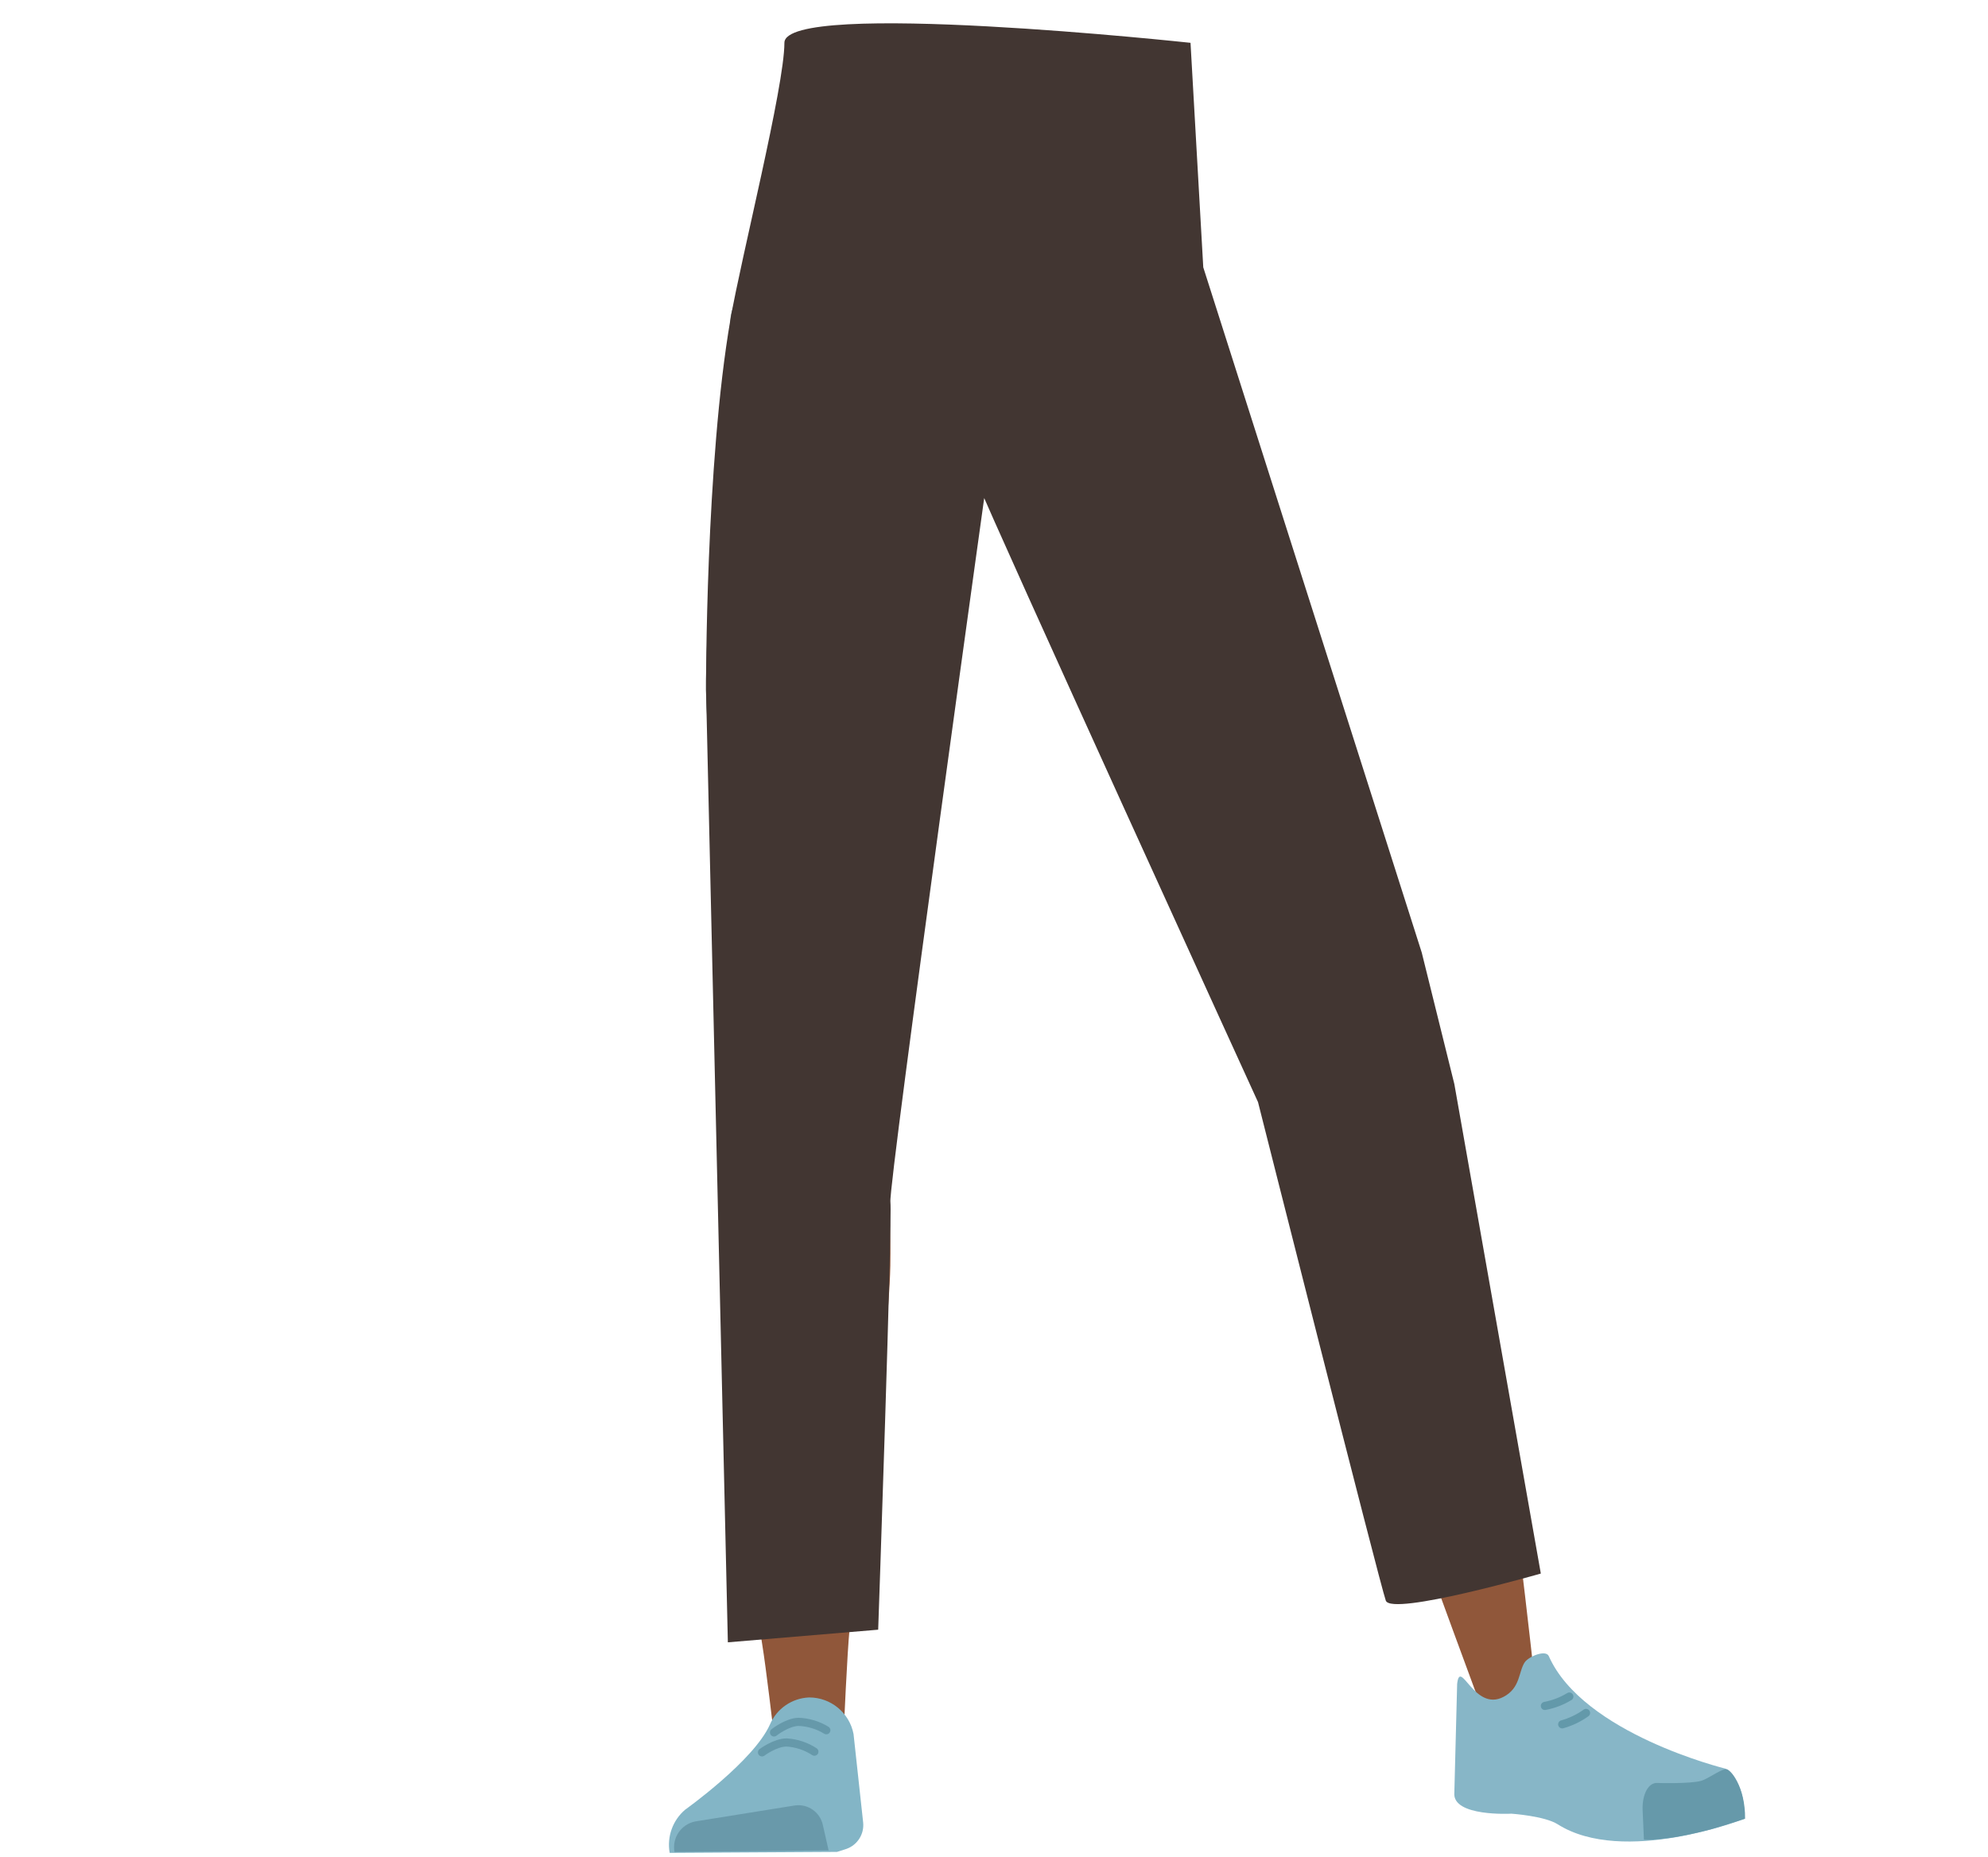
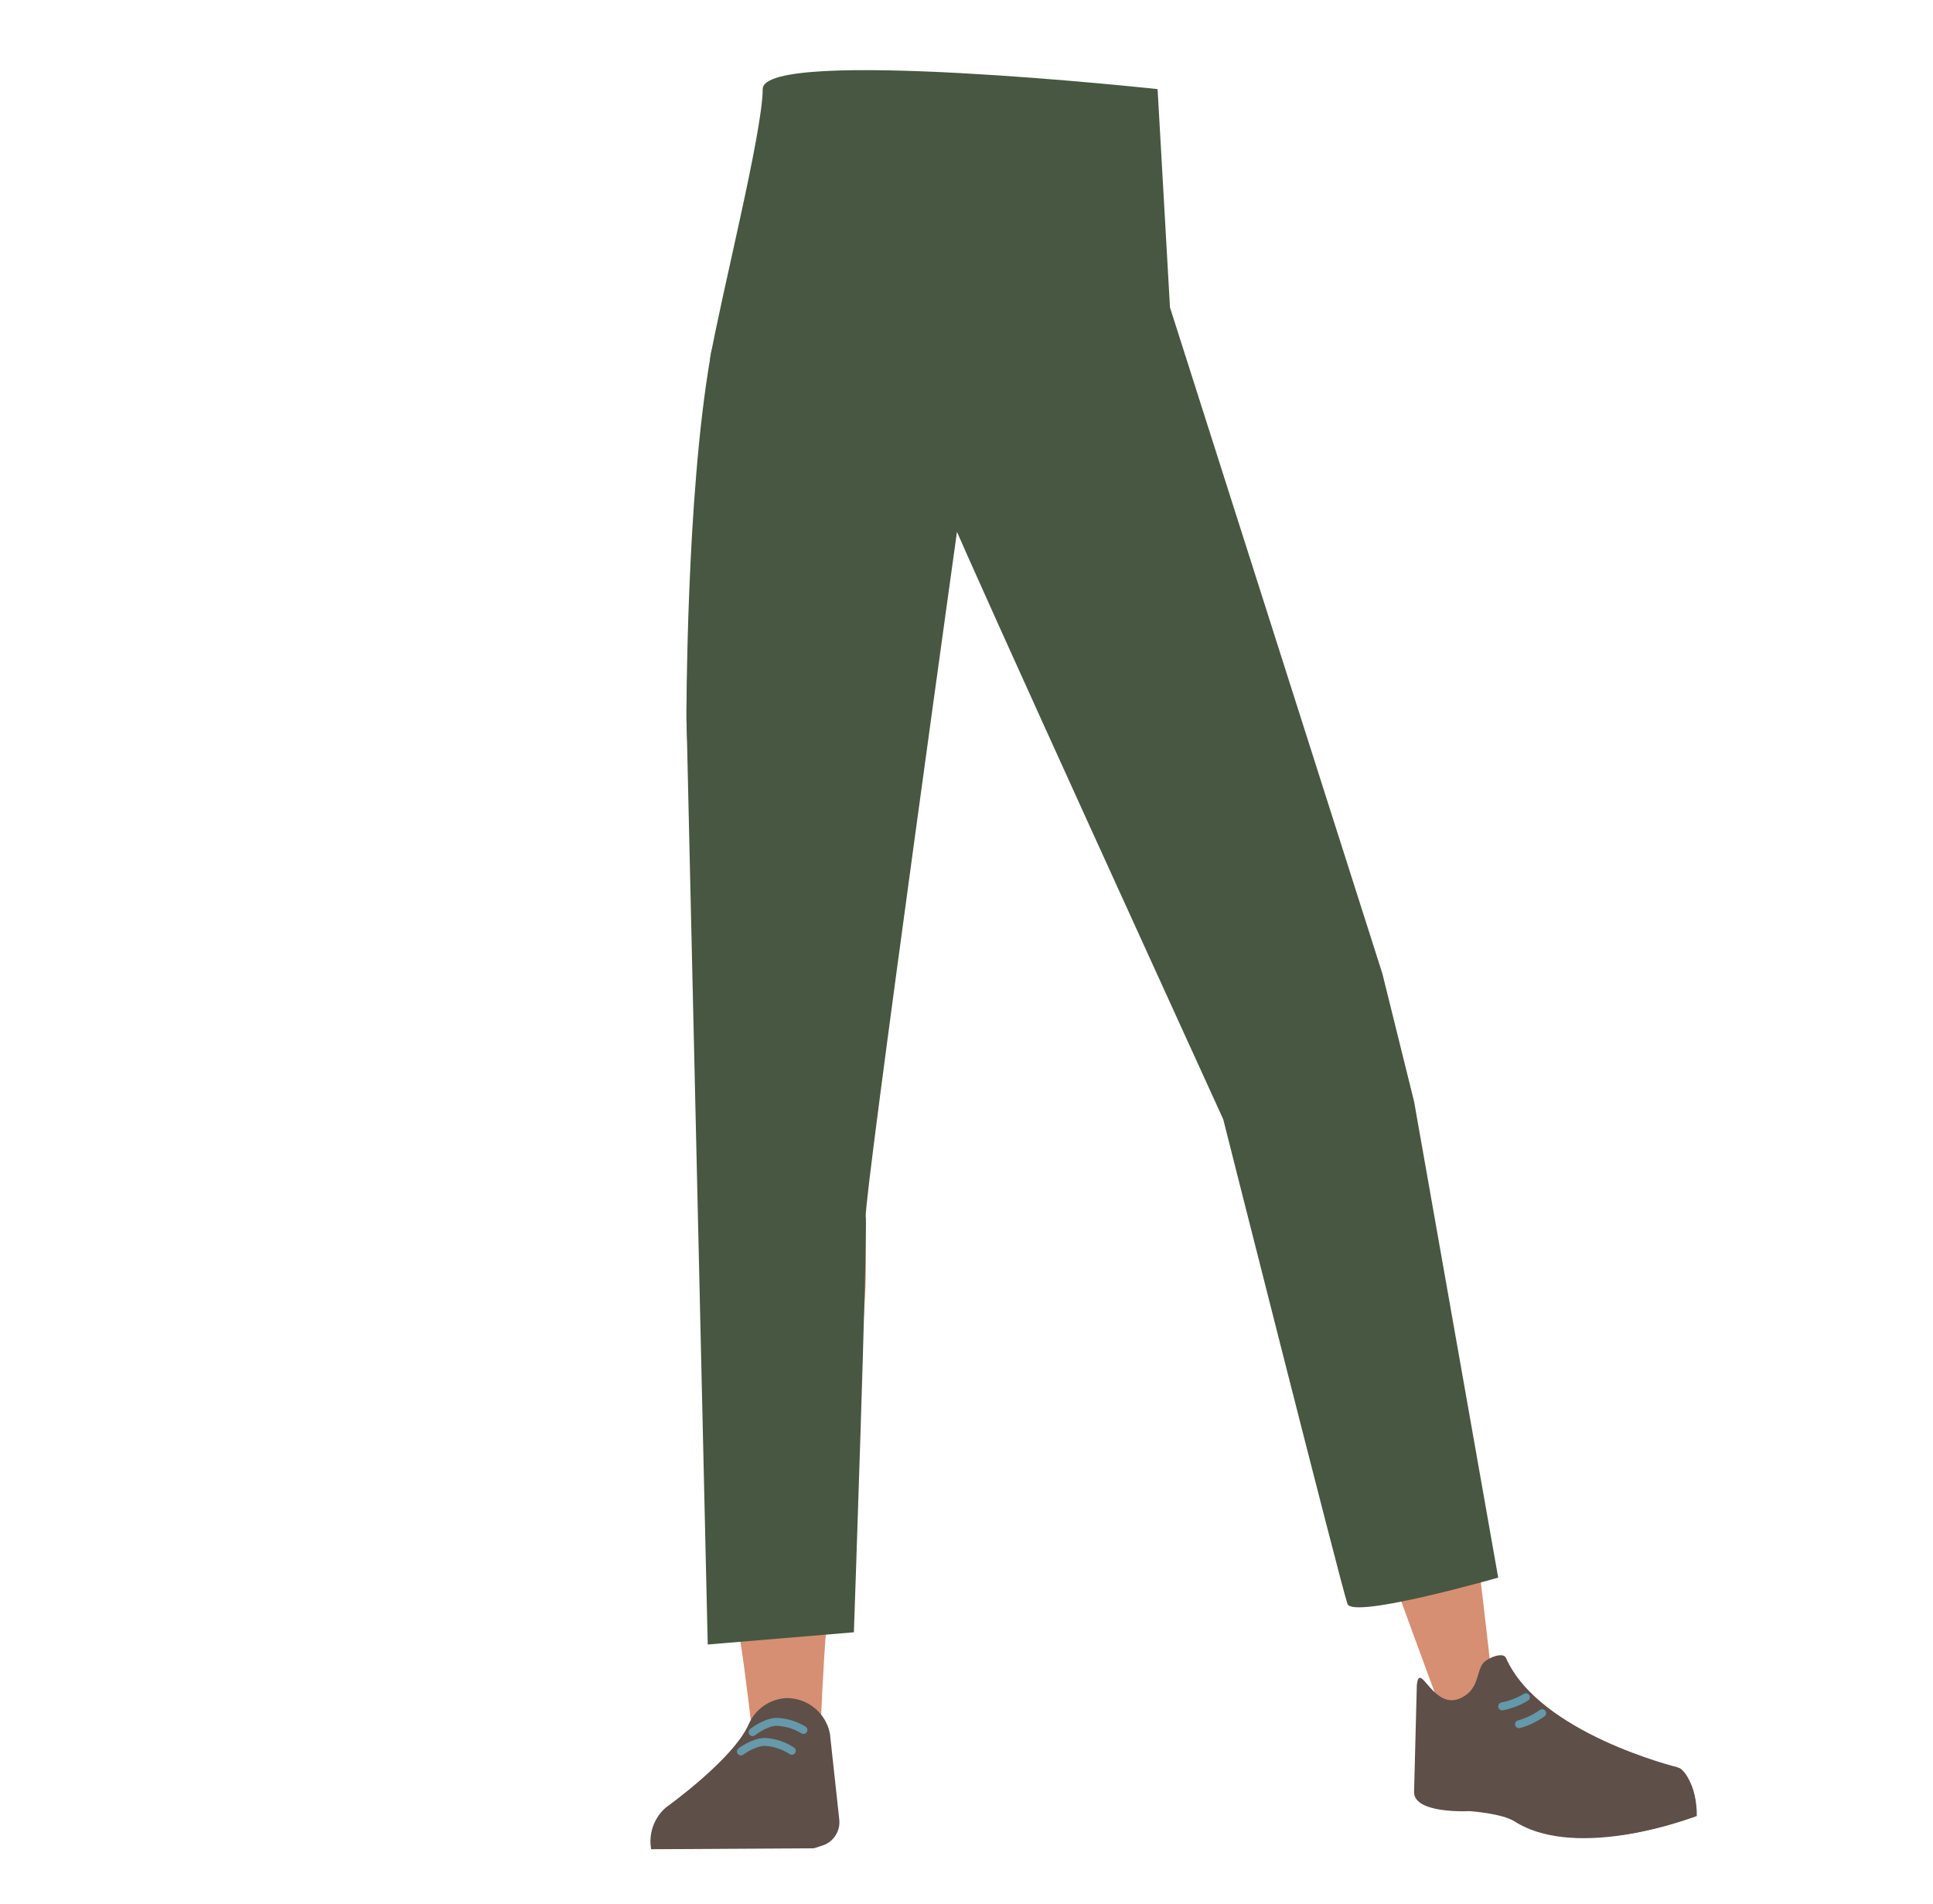
- <svg xmlns="http://www.w3.org/2000/svg" id="Calque_9" data-name="Calque 9" viewBox="0 0 488 455.71">
+ <svg xmlns="http://www.w3.org/2000/svg" id="Calque_9" data-name="Calque 9" viewBox="0 0 488 480.49">
  <defs>
-     <style>.cls-1{fill:#5e6d70;}.cls-2{fill:#90573a;}.cls-3{fill:#83b5c6;}.cls-4{fill:#6999aa;}.cls-5,.cls-8{fill:none;stroke-linecap:round;stroke-miterlimit:10;stroke-width:2px;}.cls-5{stroke:#69a;}.cls-6{fill:#87b6c7;}.cls-7{fill:#69a;}.cls-8{stroke:#6399aa;}.cls-9{fill:#423632;}</style>
+     <style>.cls-1{fill:#5e6d70;}.cls-2{fill:#d68f72;}.cls-3{fill:#5e4f48;}.cls-4,.cls-5{fill:none;stroke-linecap:round;stroke-miterlimit:10;stroke-width:2px;}.cls-4{stroke:#69a;}.cls-5{stroke:#6399aa;}.cls-6{fill:#475741;}</style>
  </defs>
-   <path class="cls-1" d="M181.46,257c1.22,10.94,8.45,19.21,16.94,19.38h0c8.12.16,15.06-7.14,16.58-17.43,0,0,8.81-73.39,9-99.72,0-6.23-1.58-24.89-1.58-24.89l-3.93-43.46s-2.75-20.48-19.52-23c-19.32-2.9-19.65,10.51-19.65,10.51s-6.18,69-6,90.9C173.55,189.41,181.46,257,181.46,257Z" />
-   <path class="cls-1" d="M342.1,244.32c2,10.81-2.5,20.83-10.57,23.46h0c-7.72,2.52-16.49-2.45-20.93-11.85,0,0-29.79-67.64-37.66-92.77-1.86-5.95-5.73-24.28-5.73-24.28l-8.89-42.72s-3.33-20.39,12-27.68c17.64-8.4,21.86,4.33,21.86,4.33s26,64.25,32.16,85.23C330,177.36,342.1,244.32,342.1,244.32Z" />
-   <path class="cls-2" d="M198.34,239.62c-9.22.21-14.6,5.29-16,13.45,0,0-1.46,36.38-1.7,51.71-.38,24.57,2.47,74.71,6.48,98.93C188,409,189.88,425,189.88,425a8.92,8.92,0,0,0,9.05,8h0a8.92,8.92,0,0,0,8.22-8.66s.8-18.53,1.41-24.68c2.22-22.27,9.49-66.55,10-89,.31-13.48-2.3-54.79-2.3-54.79-1-13.57-10-16.24-17.93-16.37Z" />
-   <path class="cls-2" d="M324.47,229.39c8.9-2.38,15.37,1.11,18.78,8.72,0,0,11.4,33.24,15.54,48.22,6.64,24,17.34,120.79,17.34,120.79.63,4.85,1.55,11.28-2.83,12.32h0c-4.29,1-9.87-.33-11.34-4.88,0,0-32.53-87.82-38.75-109.67-3.74-13.15-11.78-54.42-11.78-54.42-2.48-13.61,5.49-18.75,13-21.08Z" />
-   <path class="cls-3" d="M198.62,416.63h0a10.93,10.93,0,0,0-9.62,6.64h0c-4,8.94-20.83,20.92-20.83,20.92a11.3,11.3,0,0,0-3.78,10.59h0l41.08-.24,2.31-.74a6.2,6.2,0,0,0,4.1-6.5l-2.36-21.7A11.08,11.08,0,0,0,198.62,416.63Z" />
-   <path class="cls-4" d="M165.57,454.56h0a6.45,6.45,0,0,1,5.12-7.5l24.44-3.92A6.14,6.14,0,0,1,202,448l1.4,6.16Z" />
-   <path class="cls-5" d="M190,425.22s3.17-2.52,6-2.6a14,14,0,0,1,6.84,2.06" />
-   <path class="cls-5" d="M187.05,430.11s3.23-2.43,6.07-2.43a14,14,0,0,1,6.79,2.26" />
-   <path class="cls-6" d="M369.07,416.49c4.21-2.2,3.65-6.19,5.23-8.52,1-1.41,5.15-3.14,5.89-1.48,8.45,19.08,43.3,27.6,43.3,27.6,3.83,3,4.92,7.55,4.54,12.39h0s-29.55,11.5-45.66,1.28c-3.23-2.05-11.37-2.6-11.37-2.6s-14.52.81-14-5.12l.69-26.74C358.44,406.82,361.86,420.26,369.07,416.49Z" />
-   <path class="cls-7" d="M428.37,446.4c.09-7.83-3.67-12.47-4.83-12.19-1.67.39-4.27,2.38-5.93,2.88-2.65.78-10.81.53-10.81.53-2.1-.12-3.66,2.66-3.59,6.42l.33,7.49s5,.5,16.59-2.58C422.05,448.43,428.37,446.4,428.37,446.4Z" />
-   <path class="cls-8" d="M385.23,416.41a17.82,17.82,0,0,1-6,2.3" />
-   <path class="cls-8" d="M389.33,420.43a18.7,18.7,0,0,1-5.85,2.8" />
-   <path class="cls-9" d="M215.57,400s3.5-100.62,3-105,24.82-185.66,24.82-185.66h0s-6.43,1.13-3.15,9.69,68.57,151.48,68.57,151.48S338.76,389,340.18,392.87s38.05-6.65,38.05-6.65L357,266.07l-8-32.27L295.37,65.61l-3.13-55.1s-99.69-10.77-99.69,0-10.62,52.74-13.24,67.86c-6.12,35.3-6,90.9-6,90.9l5.36,233.83L215.57,400" />
+   <path class="cls-1" d="M181.46,269c1.22,10.93,8.45,19.2,16.94,19.37h0c8.12.16,15.06-7.14,16.58-17.43,0,0,8.81-73.39,9-99.72,0-6.23-1.58-24.89-1.58-24.89l-3.93-43.46s-2.75-20.48-19.52-23c-19.32-2.9-19.65,10.51-19.65,10.51s-6.18,69-6,90.9C173.55,201.39,181.46,269,181.46,269Z" />
+   <path class="cls-1" d="M342.1,256.3c2,10.81-2.5,20.83-10.57,23.46h0c-7.72,2.52-16.49-2.44-20.93-11.85,0,0-29.79-67.64-37.66-92.77-1.86-5.95-5.73-24.28-5.73-24.28l-8.89-42.71s-3.33-20.4,12-27.69c17.64-8.4,21.86,4.33,21.86,4.33s26,64.26,32.16,85.23C330,189.35,342.1,256.3,342.1,256.3Z" />
+   <path class="cls-2" d="M198.34,251.61c-9.22.2-14.6,5.28-16,13.44,0,0-1.46,36.38-1.7,51.71-.38,24.57,2.47,74.71,6.48,98.93C188,421,189.88,437,189.88,437a8.93,8.93,0,0,0,9.05,8.05h0a8.94,8.94,0,0,0,8.22-8.66s.8-18.54,1.41-24.68c2.22-22.28,9.49-66.56,10-89,.31-13.48-2.3-54.79-2.3-54.79-1-13.56-10-16.24-17.93-16.36Z" />
+   <path class="cls-2" d="M324.47,241.37c8.9-2.38,15.37,1.11,18.78,8.73,0,0,11.4,33.23,15.54,48.21,6.64,24,17.34,120.79,17.34,120.79.63,4.85,1.55,11.28-2.83,12.33h0c-4.29,1-9.87-.34-11.34-4.89,0,0-32.53-87.82-38.75-109.67-3.74-13.15-11.78-54.42-11.78-54.42-2.48-13.6,5.49-18.75,13-21.08Z" />
+   <path class="cls-3" d="M198.62,428.61h0a10.94,10.94,0,0,0-9.62,6.64h0c-4,8.94-20.83,20.92-20.83,20.92a11.3,11.3,0,0,0-3.78,10.59h0l41.08-.24,2.31-.74a6.19,6.19,0,0,0,4.1-6.5l-2.36-21.7A11.09,11.09,0,0,0,198.62,428.61Z" />
+   <path class="cls-3" d="M165.57,466.54h0a6.45,6.45,0,0,1,5.12-7.5l24.44-3.92A6.15,6.15,0,0,1,202,460l1.4,6.16Z" />
+   <path class="cls-4" d="M190,437.2s3.17-2.52,6-2.6a14,14,0,0,1,6.84,2.06" />
+   <path class="cls-4" d="M187.05,442.09s3.23-2.43,6.07-2.42a13.92,13.92,0,0,1,6.79,2.25" />
+   <path class="cls-3" d="M369.07,428.47c4.21-2.2,3.65-6.18,5.23-8.52,1-1.4,5.15-3.14,5.89-1.48,8.45,19.08,43.3,27.6,43.3,27.6,3.83,3,4.92,7.55,4.54,12.39h0s-29.55,11.5-45.66,1.28c-3.23-2.05-11.37-2.6-11.37-2.6s-14.52.81-14-5.12l.69-26.74C358.44,418.8,361.86,432.24,369.07,428.47Z" />
+   <path class="cls-3" d="M428.37,458.38c.09-7.83-3.67-12.47-4.83-12.19-1.67.4-4.27,2.38-5.93,2.88-2.65.79-10.81.53-10.81.53-2.1-.12-3.66,2.67-3.59,6.42l.33,7.49s5,.5,16.59-2.58C422.05,460.42,428.37,458.38,428.37,458.38Z" />
+   <path class="cls-5" d="M385.23,428.39a18,18,0,0,1-6,2.31" />
+   <path class="cls-5" d="M389.33,432.41a18.7,18.7,0,0,1-5.85,2.8" />
+   <path class="cls-6" d="M215.57,412s3.5-100.62,3-105,24.82-185.67,24.82-185.67h0s-6.43,1.13-3.15,9.69,68.57,151.48,68.57,151.48S338.76,401,340.18,404.85s38.05-6.65,38.05-6.65L357,278.05l-8-32.27L295.37,77.59l-3.13-55.1s-99.69-10.77-99.69,0-10.62,52.74-13.24,67.86c-6.12,35.3-6,90.9-6,90.9l5.36,233.83L215.57,412" />
</svg>
